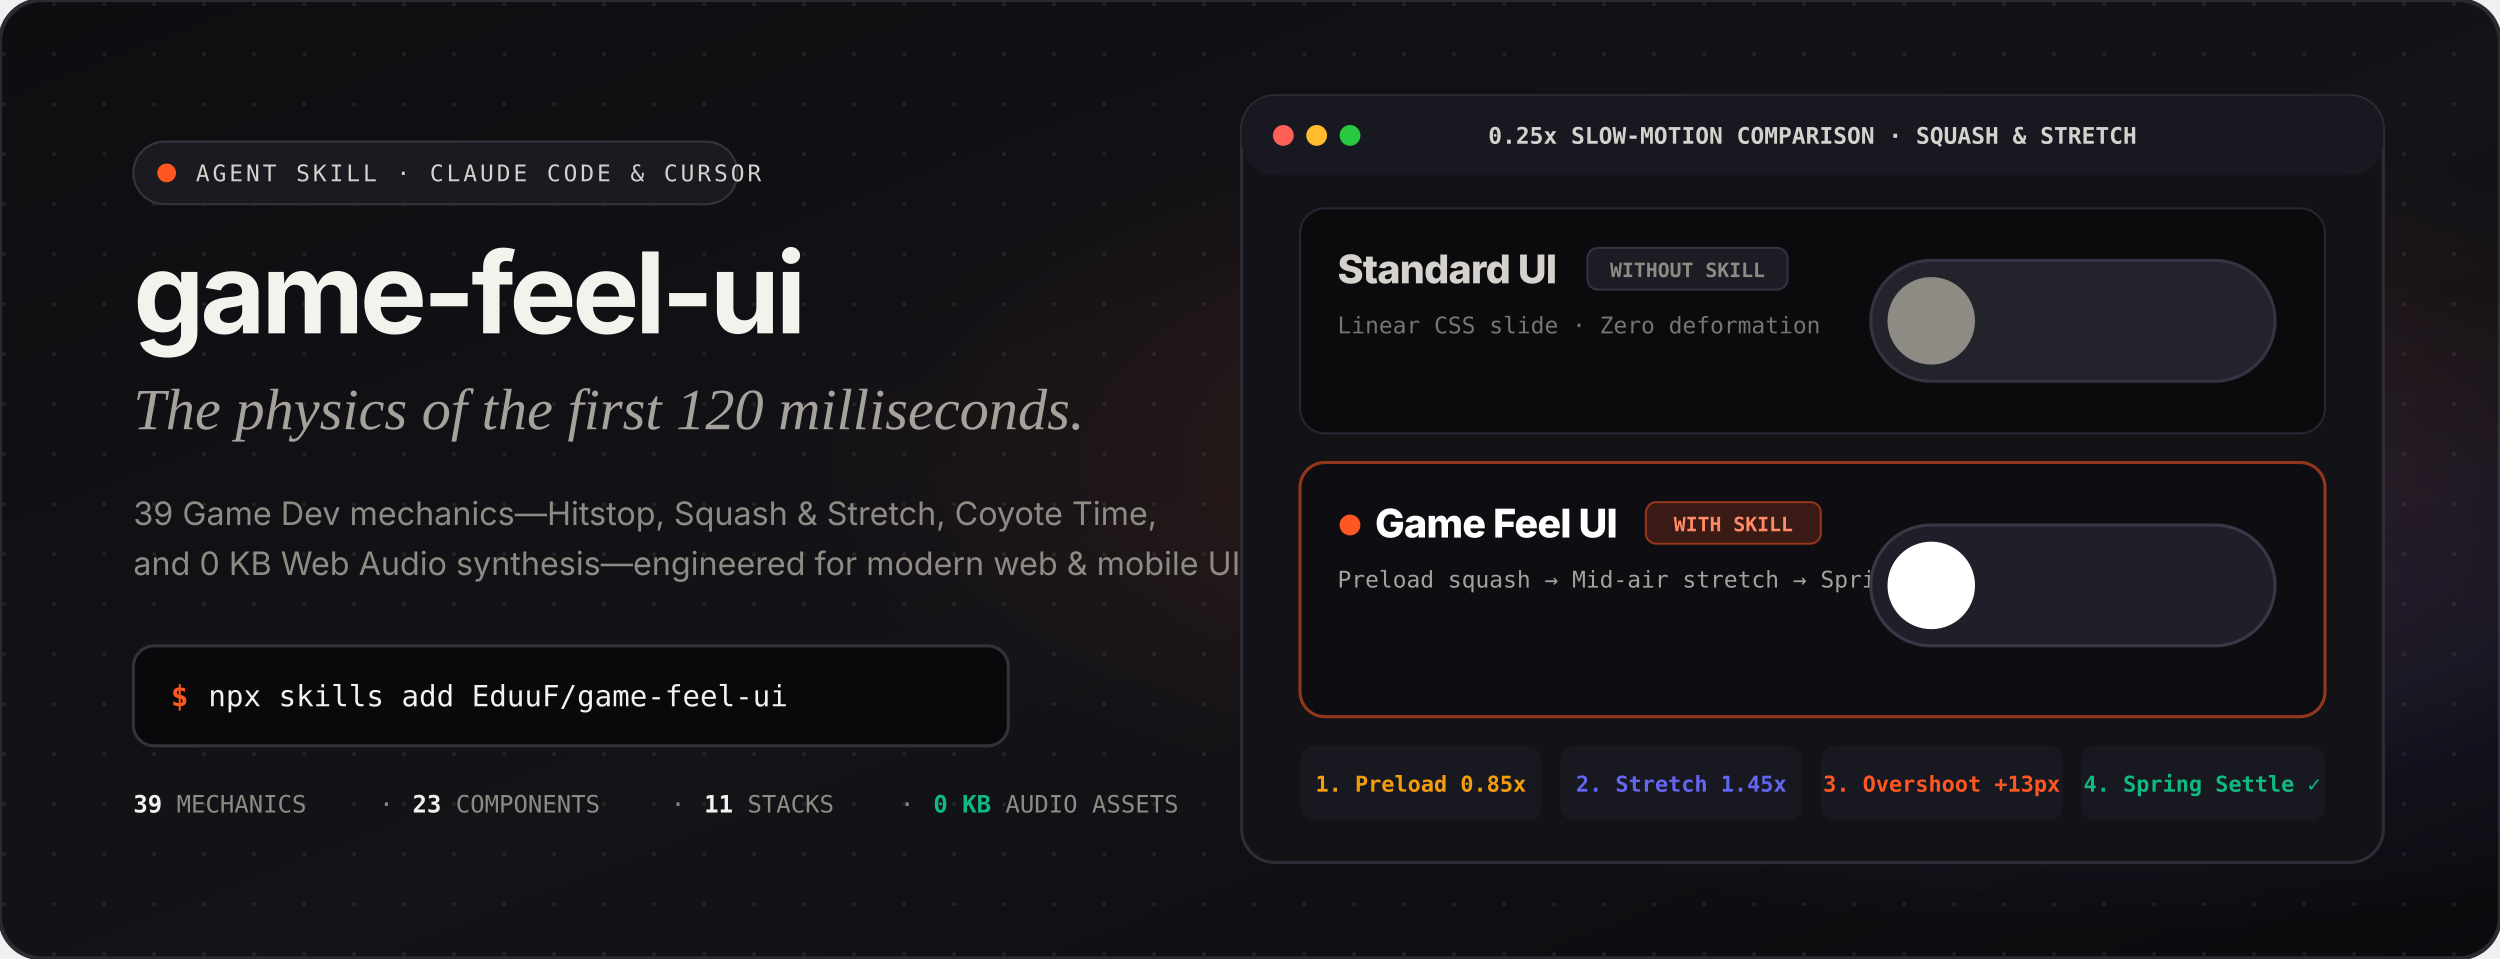
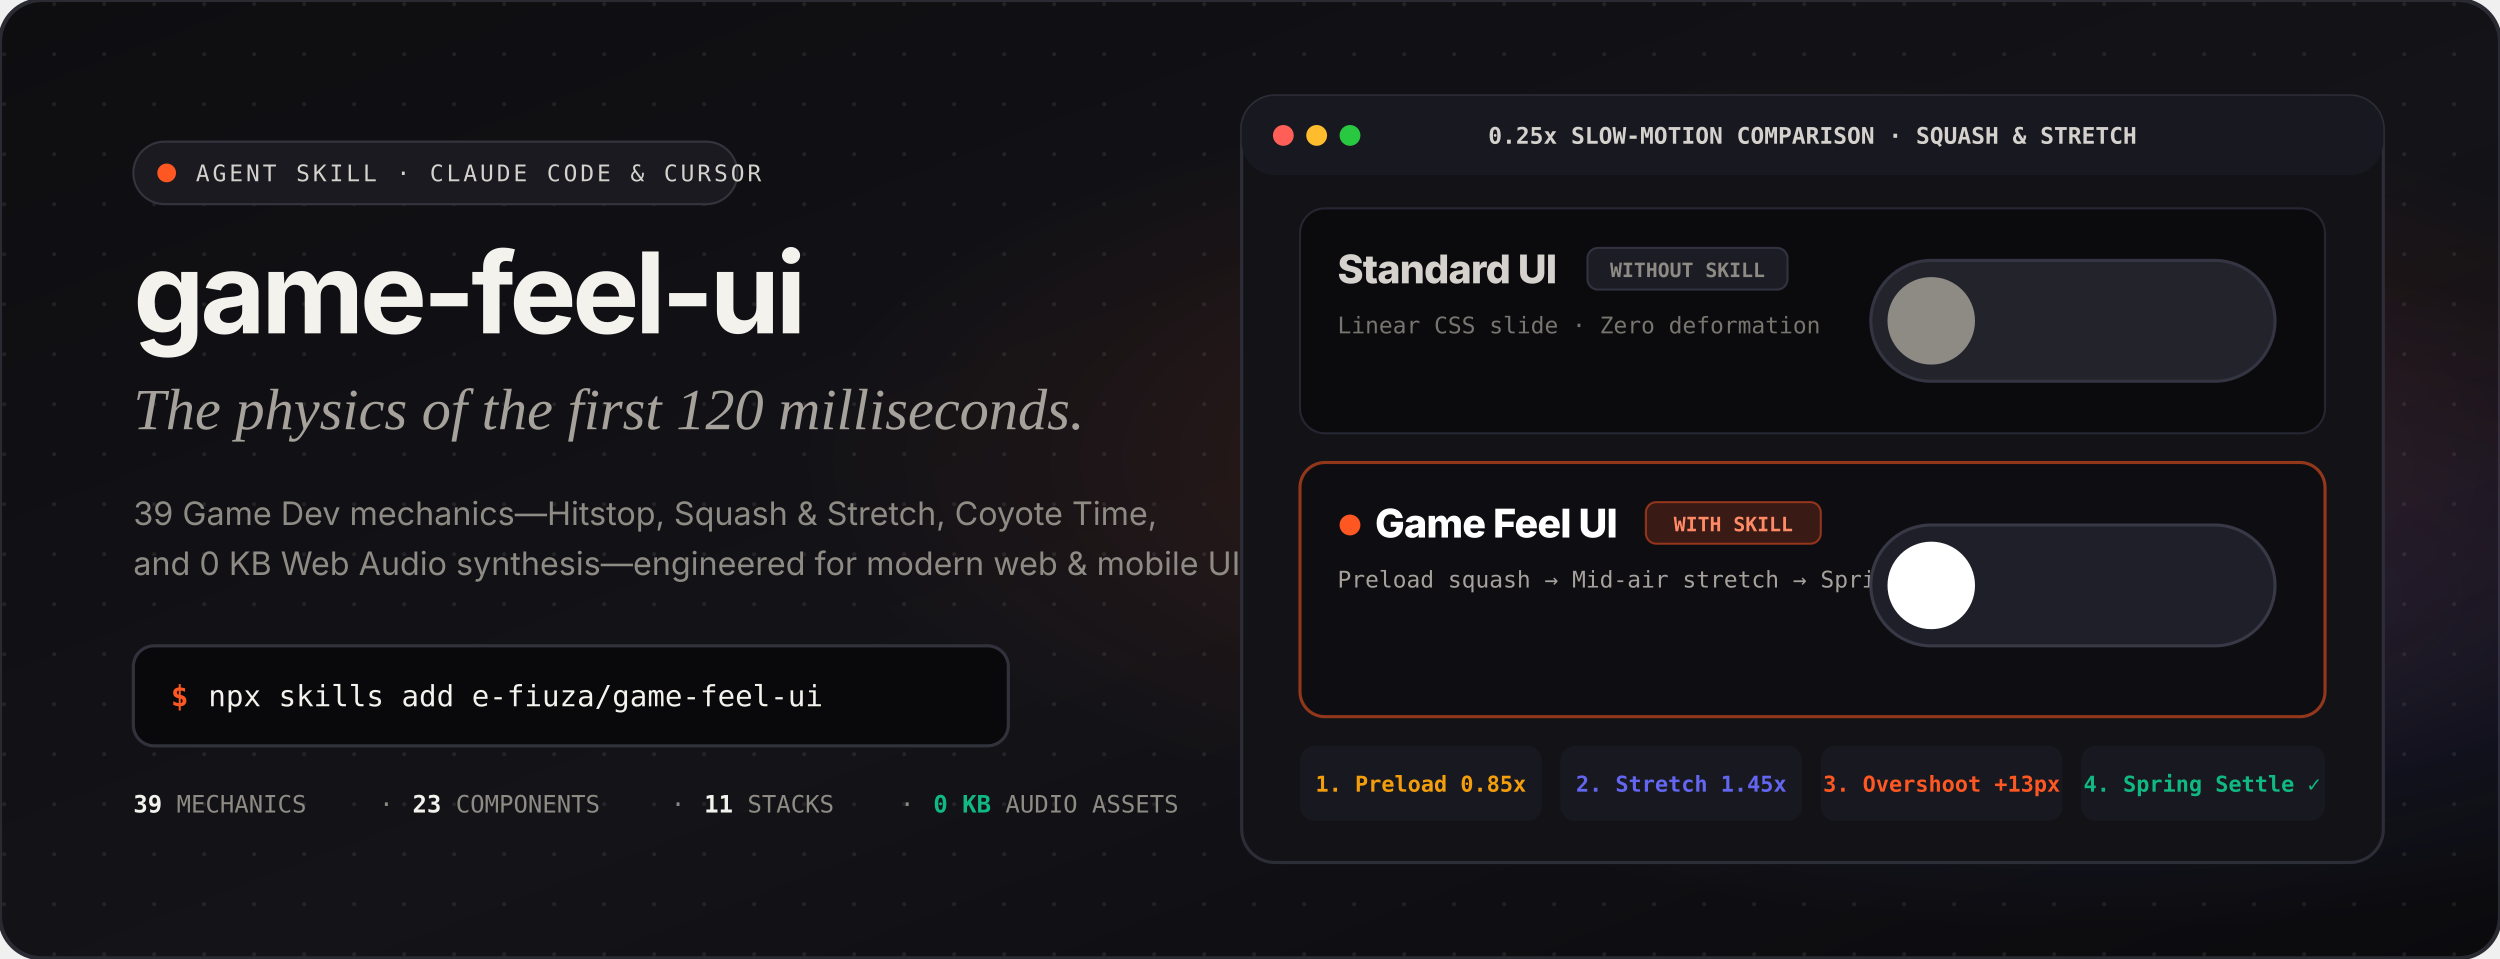
<svg xmlns="http://www.w3.org/2000/svg" viewBox="0 0 1200 460" width="1200" height="460">
  <defs>
    <linearGradient id="bgGrad" x1="0%" y1="0%" x2="100%" y2="100%">
      <stop offset="0%" stop-color="#0E0E11" />
      <stop offset="55%" stop-color="#131318" />
      <stop offset="100%" stop-color="#0B0B0E" />
    </linearGradient>
    <radialGradient id="glowVermilion" cx="72%" cy="48%" r="40%">
      <stop offset="0%" stop-color="#FF5722" stop-opacity="0.16" />
      <stop offset="100%" stop-color="#FF5722" stop-opacity="0" />
    </radialGradient>
    <radialGradient id="glowIndigo" cx="84%" cy="62%" r="35%">
      <stop offset="0%" stop-color="#6366F1" stop-opacity="0.14" />
      <stop offset="100%" stop-color="#6366F1" stop-opacity="0" />
    </radialGradient>
    <pattern id="dotGrid" width="24" height="24" patternUnits="userSpaceOnUse">
      <circle cx="2" cy="2" r="1" fill="#F4F2ED" fill-opacity="0.08" />
    </pattern>
  </defs>
  <style>
    @keyframes linearThumb {
      0%, 16% { transform: translateX(0px); }
      32%, 64% { transform: translateX(136px); }
      78%, 100% { transform: translateX(0px); }
    }

    @keyframes linearTrack {
      0%, 16% { fill: #23232C; }
      32%, 64% { fill: #3E3E4C; }
      78%, 100% { fill: #23232C; }
    }

    @keyframes juiceThumb {
      0%, 8%   { transform: translateX(0px) scale(1, 1); }
      10%      { transform: translateX(-1.8px) scale(0.94, 1.06); }
      12%      { transform: translateX(-3.8px) scale(0.88, 1.12); }
      14%      { transform: translateX(-5.0px) scale(0.85, 1.16); }
      16%      { transform: translateX(-4.2px) scale(0.86, 1.15); }
      18%      { transform: translateX(5px) scale(1.08, 0.93); }
      20%      { transform: translateX(22px) scale(1.25, 0.81); }
      22%      { transform: translateX(45px) scale(1.39, 0.74); }
      24%      { transform: translateX(70px) scale(1.45, 0.71); }
      26%      { transform: translateX(96px) scale(1.40, 0.74); }
      28%      { transform: translateX(120px) scale(1.26, 0.81); }
      30%      { transform: translateX(138px) scale(1.04, 0.96); }
      32%      { transform: translateX(147px) scale(0.86, 1.15); }
      34%      { transform: translateX(149px) scale(0.82, 1.19); }
      36%      { transform: translateX(143px) scale(0.91, 1.09); }
      38%      { transform: translateX(135px) scale(1.02, 0.98); }
      40%      { transform: translateX(130px) scale(1.07, 0.94); }
      42%      { transform: translateX(132px) scale(1.04, 0.96); }
      44%      { transform: translateX(135.5px) scale(1.00, 1.00); }
      46%      { transform: translateX(137px) scale(0.99, 1.01); }
      48%, 58% { transform: translateX(136px) scale(1, 1); }
      60%      { transform: translateX(138px) scale(0.94, 1.06); }
      62%      { transform: translateX(140.5px) scale(0.86, 1.15); }
      64%      { transform: translateX(139px) scale(0.90, 1.10); }
      66%      { transform: translateX(127px) scale(1.12, 0.90); }
      68%      { transform: translateX(106px) scale(1.32, 0.78); }
      70%      { transform: translateX(80px) scale(1.44, 0.72); }
      72%      { transform: translateX(52px) scale(1.41, 0.73); }
      74%      { transform: translateX(26px) scale(1.27, 0.80); }
      76%      { transform: translateX(5px) scale(1.05, 0.96); }
      78%      { transform: translateX(-8px) scale(0.85, 1.16); }
      80%      { transform: translateX(-10px) scale(0.83, 1.18); }
      82%      { transform: translateX(-3px) scale(0.94, 1.06); }
      84%      { transform: translateX(4px) scale(1.05, 0.96); }
      86%      { transform: translateX(1.5px) scale(1.02, 0.98); }
      88%, 100%{ transform: translateX(0px) scale(1, 1); }
    }

    @keyframes juiceTrack {
      0%, 18%  { fill: #1F1F29; stroke: #383846; }
      28%, 66% { fill: #FF5722; stroke: #FF8A65; }
      76%, 100%{ fill: #1F1F29; stroke: #383846; }
    }

    @keyframes phase1 {
      0%, 7%   { opacity: 0.28; }
      8%, 17%  { opacity: 1; }
      18%, 58% { opacity: 0.28; }
      59%, 65% { opacity: 1; }
      66%, 100%{ opacity: 0.28; }
    }
    @keyframes phase2 {
      0%, 17%  { opacity: 0.28; }
      18%, 30% { opacity: 1; }
      31%, 65% { opacity: 0.28; }
      66%, 76% { opacity: 1; }
      77%, 100%{ opacity: 0.28; }
    }
    @keyframes phase3 {
      0%, 30%  { opacity: 0.28; }
      31%, 39% { opacity: 1; }
      40%, 76% { opacity: 0.28; }
      77%, 83% { opacity: 1; }
      84%, 100%{ opacity: 0.28; }
    }
    @keyframes phase4 {
      0%, 39%  { opacity: 0.28; }
      40%, 58% { opacity: 1; }
      59%, 83% { opacity: 0.28; }
      84%, 96% { opacity: 1; }
      97%, 100%{ opacity: 0.28; }
    }

    @keyframes impactRing {
      0%, 31%  { transform: scale(0.8); opacity: 0; }
      33%      { transform: scale(1.05); opacity: 0.85; }
      46%, 100%{ transform: scale(2.1); opacity: 0; }
    }

    .anim-linear-thumb {
      animation: linearThumb 7.2s linear infinite;
    }
    .anim-linear-track {
      animation: linearTrack 7.2s linear infinite;
    }
    .anim-juice-thumb {
      animation: juiceThumb 7.2s linear infinite;
    }
    .anim-juice-track {
      animation: juiceTrack 7.2s linear infinite;
    }
    .anim-ring {
      animation: impactRing 7.2s linear infinite;
    }
    .p1 { animation: phase1 7.2s linear infinite; }
    .p2 { animation: phase2 7.2s linear infinite; }
    .p3 { animation: phase3 7.2s linear infinite; }
    .p4 { animation: phase4 7.2s linear infinite; }
  </style>
  <rect width="1200" height="460" rx="20" fill="url(#bgGrad)" stroke="#2A2A32" stroke-width="2" />
  <rect width="1200" height="460" rx="20" fill="url(#dotGrid)" />
  <rect width="1200" height="460" rx="20" fill="url(#glowVermilion)" />
  <rect width="1200" height="460" rx="20" fill="url(#glowIndigo)" />
  <g transform="translate(64, 68)">
    <rect x="0" y="0" width="290" height="30" rx="15" fill="#1A1A20" stroke="#34343F" stroke-width="1" />
    <circle cx="16" cy="15" r="4.5" fill="#FF5722" />
    <text x="30" y="19" fill="#D5D2CD" font-family="ui-monospace, SFMono-Regular, Menlo, monospace" font-size="11" letter-spacing="1.4">AGENT SKILL · CLAUDE CODE &amp; CURSOR</text>
    <text x="0" y="92" fill="#F4F2ED" font-family="-apple-system, BlinkMacSystemFont, 'Plus Jakarta Sans', 'Inter', sans-serif" font-size="54" font-weight="700" letter-spacing="-2">game-feel-ui</text>
    <text x="0" y="138" fill="#A6A29B" font-family="Georgia, 'Times New Roman', serif" font-style="italic" font-size="28">The physics of the first 120 milliseconds.</text>
    <text x="0" y="184" fill="#8E8B84" font-family="-apple-system, BlinkMacSystemFont, 'Inter', sans-serif" font-size="15.5">39 Game Dev mechanics—Hitstop, Squash &amp; Stretch, Coyote Time,</text>
    <text x="0" y="208" fill="#8E8B84" font-family="-apple-system, BlinkMacSystemFont, 'Inter', sans-serif" font-size="15.5">and 0 KB Web Audio synthesis—engineered for modern web &amp; mobile UI.</text>
    <rect x="0" y="242" width="420" height="48" rx="10" fill="#09090B" stroke="#32323D" stroke-width="1.5" />
    <text x="18" y="271" fill="#FF5722" font-family="ui-monospace, SFMono-Regular, Menlo, monospace" font-size="14" font-weight="600">$</text>
-     <text x="36" y="271" fill="#F4F2ED" font-family="ui-monospace, SFMono-Regular, Menlo, monospace" font-size="14">npx skills add EduuF/game-feel-ui</text>
+     <text x="36" y="271" fill="#F4F2ED" font-family="ui-monospace, SFMono-Regular, Menlo, monospace" font-size="14">npx skills add e-fiuza/game-feel-ui</text>
    <g transform="translate(0, 322)" font-family="ui-monospace, SFMono-Regular, Menlo, monospace" font-size="11.5" fill="#8E8B84">
      <text x="0" y="0">
        <tspan fill="#F4F2ED" font-weight="600">39</tspan> MECHANICS</text>
      <text x="118" y="0">·</text>
      <text x="134" y="0">
        <tspan fill="#F4F2ED" font-weight="600">23</tspan> COMPONENTS</text>
      <text x="258" y="0">·</text>
      <text x="274" y="0">
        <tspan fill="#F4F2ED" font-weight="600">11</tspan> STACKS</text>
      <text x="368" y="0">·</text>
      <text x="384" y="0">
        <tspan fill="#10B981" font-weight="600">0 KB</tspan> AUDIO ASSETS</text>
    </g>
  </g>
  <g transform="translate(596, 46)">
    <rect x="0" y="0" width="548" height="368" rx="16" fill="#121217" stroke="#2D2D38" stroke-width="1.5" />
    <rect x="0" y="0" width="548" height="38" rx="16" fill="#181820" />
    <circle cx="20" cy="19" r="5" fill="#FF5F57" />
    <circle cx="36" cy="19" r="5" fill="#FFBD2E" />
    <circle cx="52" cy="19" r="5" fill="#28C840" />
    <text x="274" y="23" text-anchor="middle" fill="#D5D2CD" font-family="ui-monospace, SFMono-Regular, Menlo, monospace" font-size="11" font-weight="600">0.25x SLOW-MOTION COMPARISON · SQUASH &amp; STRETCH</text>
    <g transform="translate(28, 54)">
      <rect x="0" y="0" width="492" height="108" rx="12" fill="#0B0B0E" stroke="#262632" stroke-width="1" />
      <text x="18" y="36" fill="#D5D2CD" font-family="-apple-system, BlinkMacSystemFont, 'Plus Jakarta Sans', 'Inter', sans-serif" font-size="19" font-weight="800" letter-spacing="-0.4">Standard UI</text>
      <rect x="138" y="19" width="96" height="20" rx="5" fill="#1C1C24" stroke="#323240" stroke-width="1" />
      <text x="186" y="33" text-anchor="middle" fill="#8E8B84" font-family="ui-monospace, SFMono-Regular, Menlo, monospace" font-size="9.5" font-weight="600">WITHOUT SKILL</text>
      <text x="18" y="60" fill="#78756F" font-family="ui-monospace, SFMono-Regular, Menlo, monospace" font-size="11">Linear CSS slide · Zero deformation</text>
      <g transform="translate(274, 25)">
        <rect class="anim-linear-track" x="0" y="0" width="194" height="58" rx="29" fill="#23232C" stroke="#343442" stroke-width="1.5" />
        <g transform="translate(29, 29)">
          <circle class="anim-linear-thumb" cx="0" cy="0" r="21" fill="#8E8B84" />
        </g>
      </g>
    </g>
    <g transform="translate(28, 176)">
      <rect x="0" y="0" width="492" height="122" rx="12" fill="#0D0D12" stroke="#FF5722" stroke-opacity="0.55" stroke-width="1.5" />
      <circle cx="24" cy="30" r="5" fill="#FF5722" />
      <text x="36" y="36" fill="#FFFFFF" font-family="-apple-system, BlinkMacSystemFont, 'Plus Jakarta Sans', 'Inter', sans-serif" font-size="19" font-weight="800" letter-spacing="-0.4">Game Feel UI</text>
      <rect x="166" y="19" width="84" height="20" rx="5" fill="#FF5722" fill-opacity="0.18" stroke="#FF5722" stroke-opacity="0.5" stroke-width="1" />
      <text x="208" y="33" text-anchor="middle" fill="#FF8A65" font-family="ui-monospace, SFMono-Regular, Menlo, monospace" font-size="9.5" font-weight="700">WITH SKILL</text>
      <text x="18" y="60" fill="#A6A29B" font-family="ui-monospace, SFMono-Regular, Menlo, monospace" font-size="11">Preload squash → Mid-air stretch → Spring settle</text>
      <g transform="translate(274, 30)">
        <rect class="anim-juice-track" x="0" y="0" width="194" height="58" rx="29" fill="#1F1F29" stroke="#383846" stroke-width="1.5" />
        <g transform="translate(165, 29)">
          <circle class="anim-ring" cx="0" cy="0" r="21" fill="none" stroke="#FFFFFF" stroke-width="2" opacity="0" />
        </g>
        <g transform="translate(29, 29)">
          <circle class="anim-juice-thumb" cx="0" cy="0" r="21" fill="#FFFFFF" />
        </g>
      </g>
    </g>
    <g transform="translate(28, 312)" font-family="ui-monospace, SFMono-Regular, Menlo, monospace" font-size="10.5" font-weight="600">
      <rect x="0" y="0" width="116" height="36" rx="7" fill="#181820" class="p1" />
      <text x="58" y="22" text-anchor="middle" fill="#F59E0B" class="p1">1. Preload 0.85x</text>
      <rect x="125" y="0" width="116" height="36" rx="7" fill="#181820" class="p2" />
      <text x="183" y="22" text-anchor="middle" fill="#6366F1" class="p2">2. Stretch 1.45x</text>
      <rect x="250" y="0" width="116" height="36" rx="7" fill="#181820" class="p3" />
      <text x="308" y="22" text-anchor="middle" fill="#FF5722" class="p3">3. Overshoot +13px</text>
      <rect x="375" y="0" width="117" height="36" rx="7" fill="#181820" class="p4" />
      <text x="433" y="22" text-anchor="middle" fill="#10B981" class="p4">4. Spring Settle ✓</text>
    </g>
  </g>
</svg>
